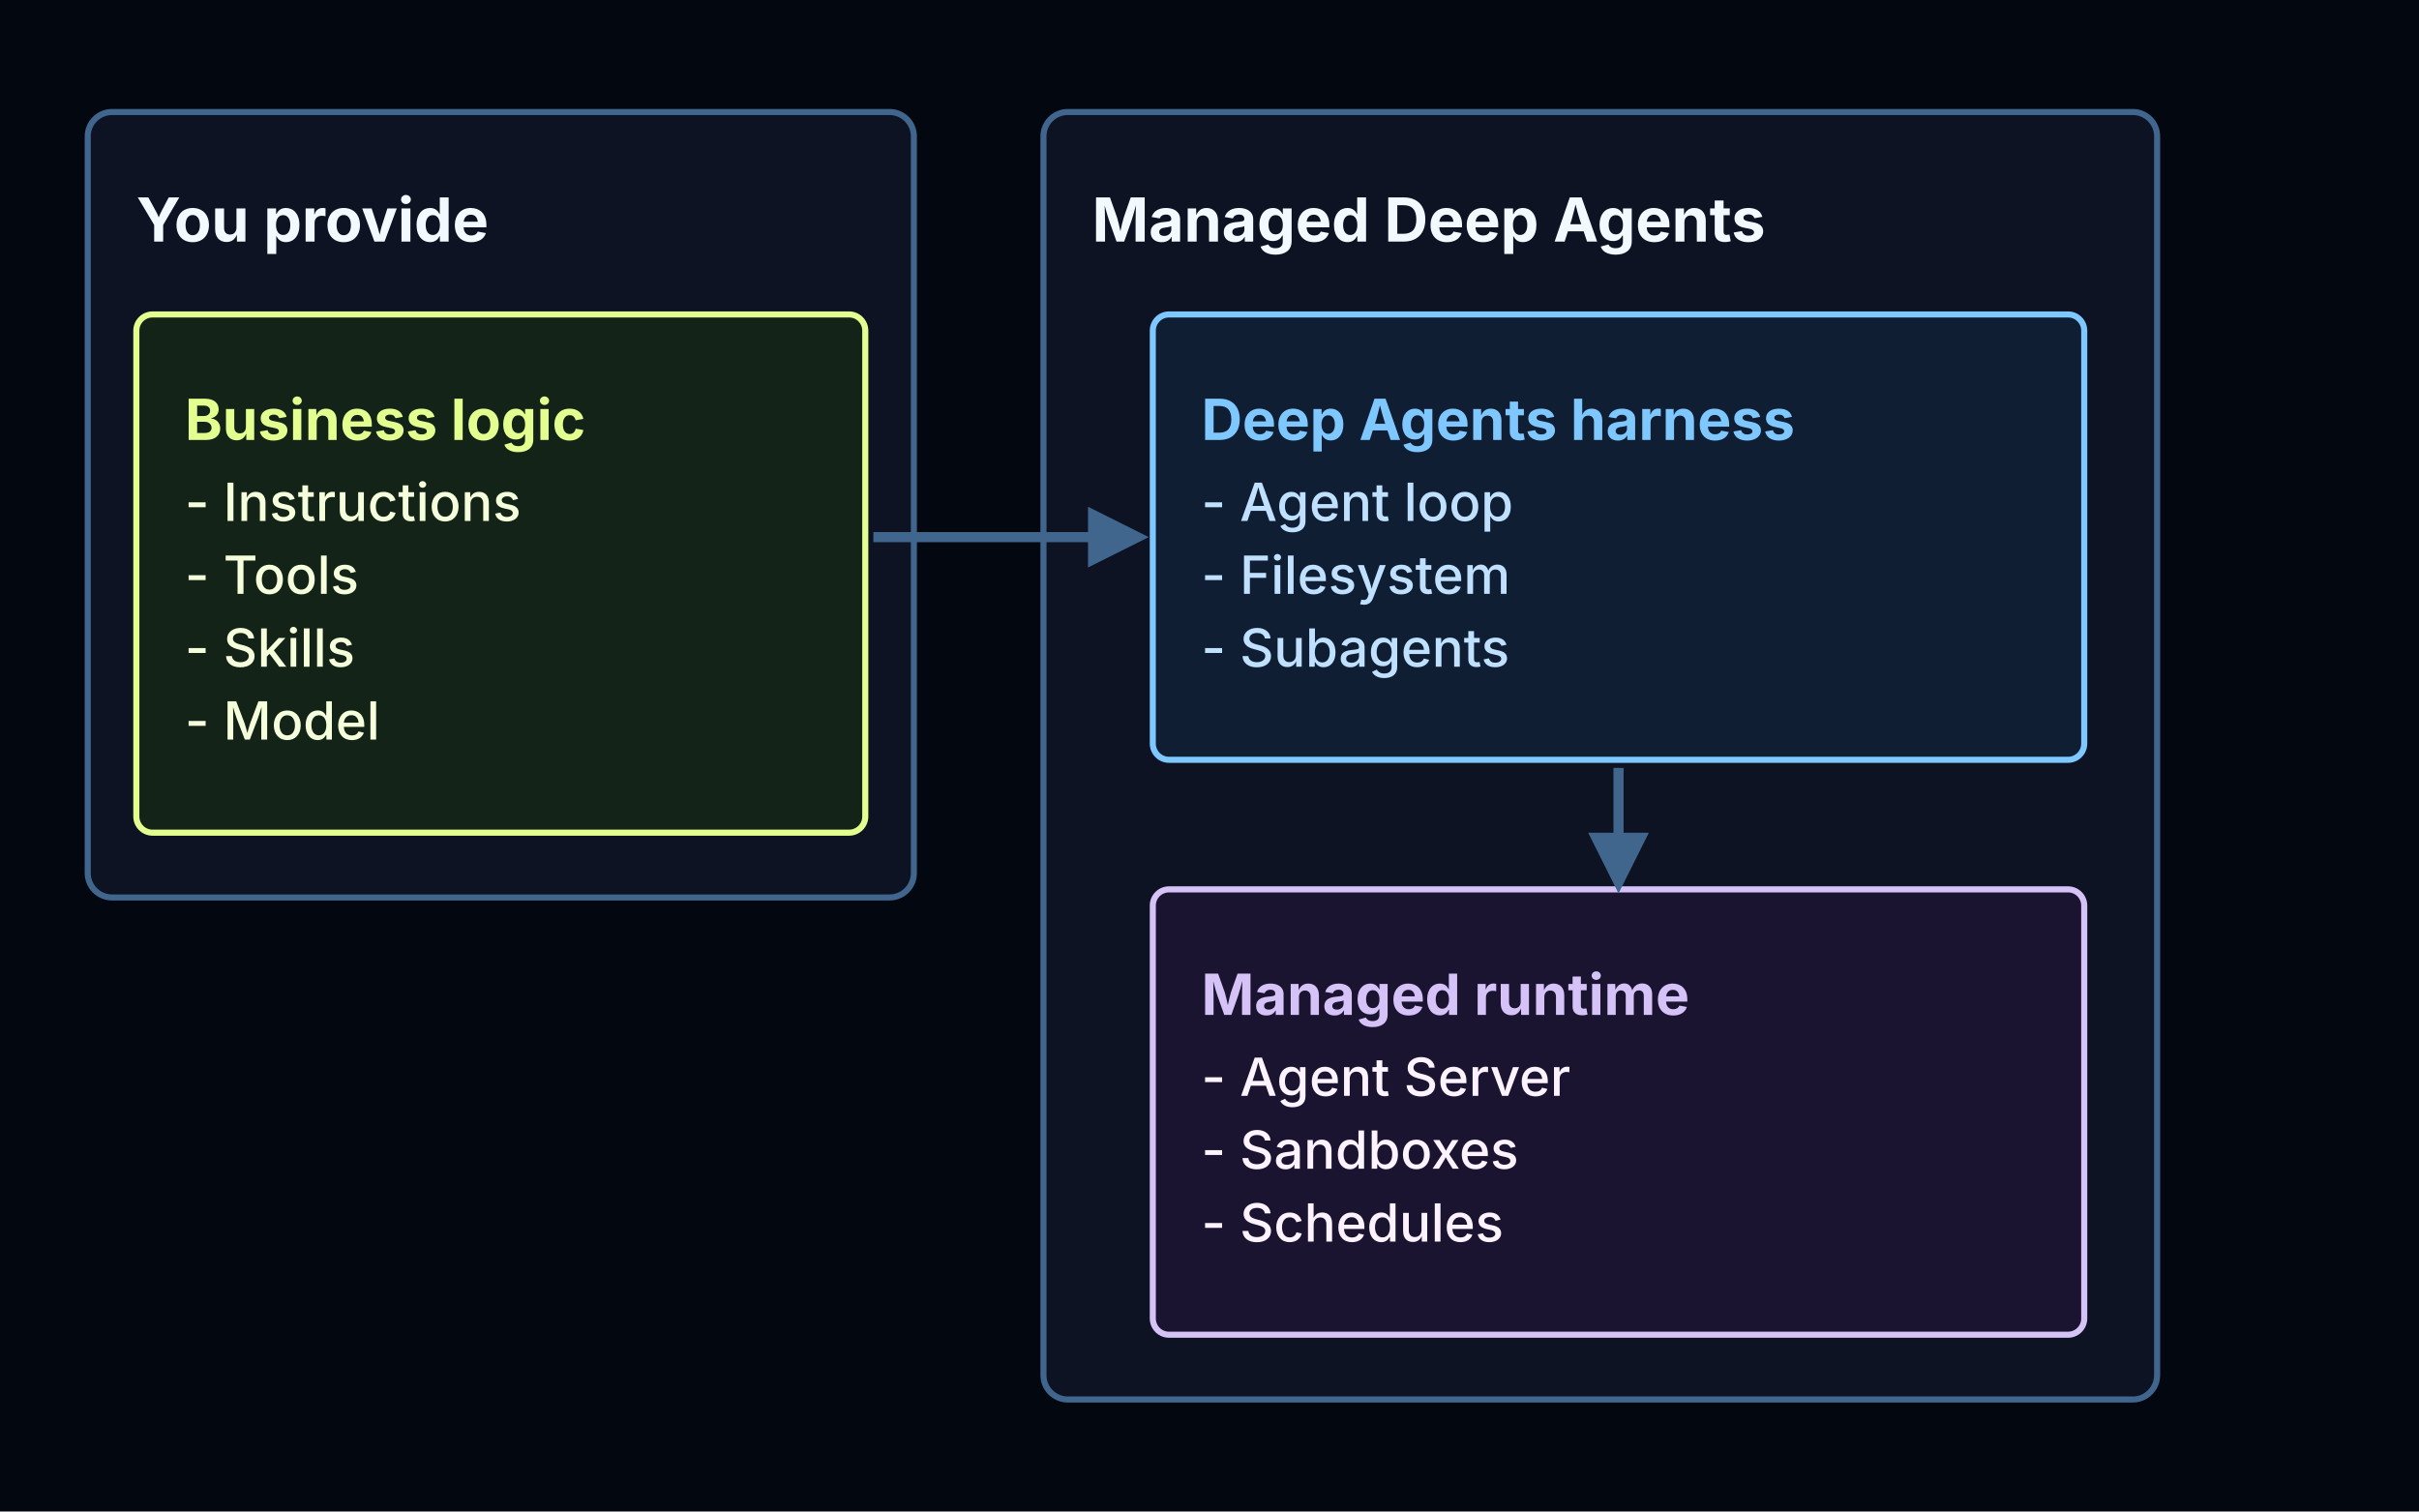
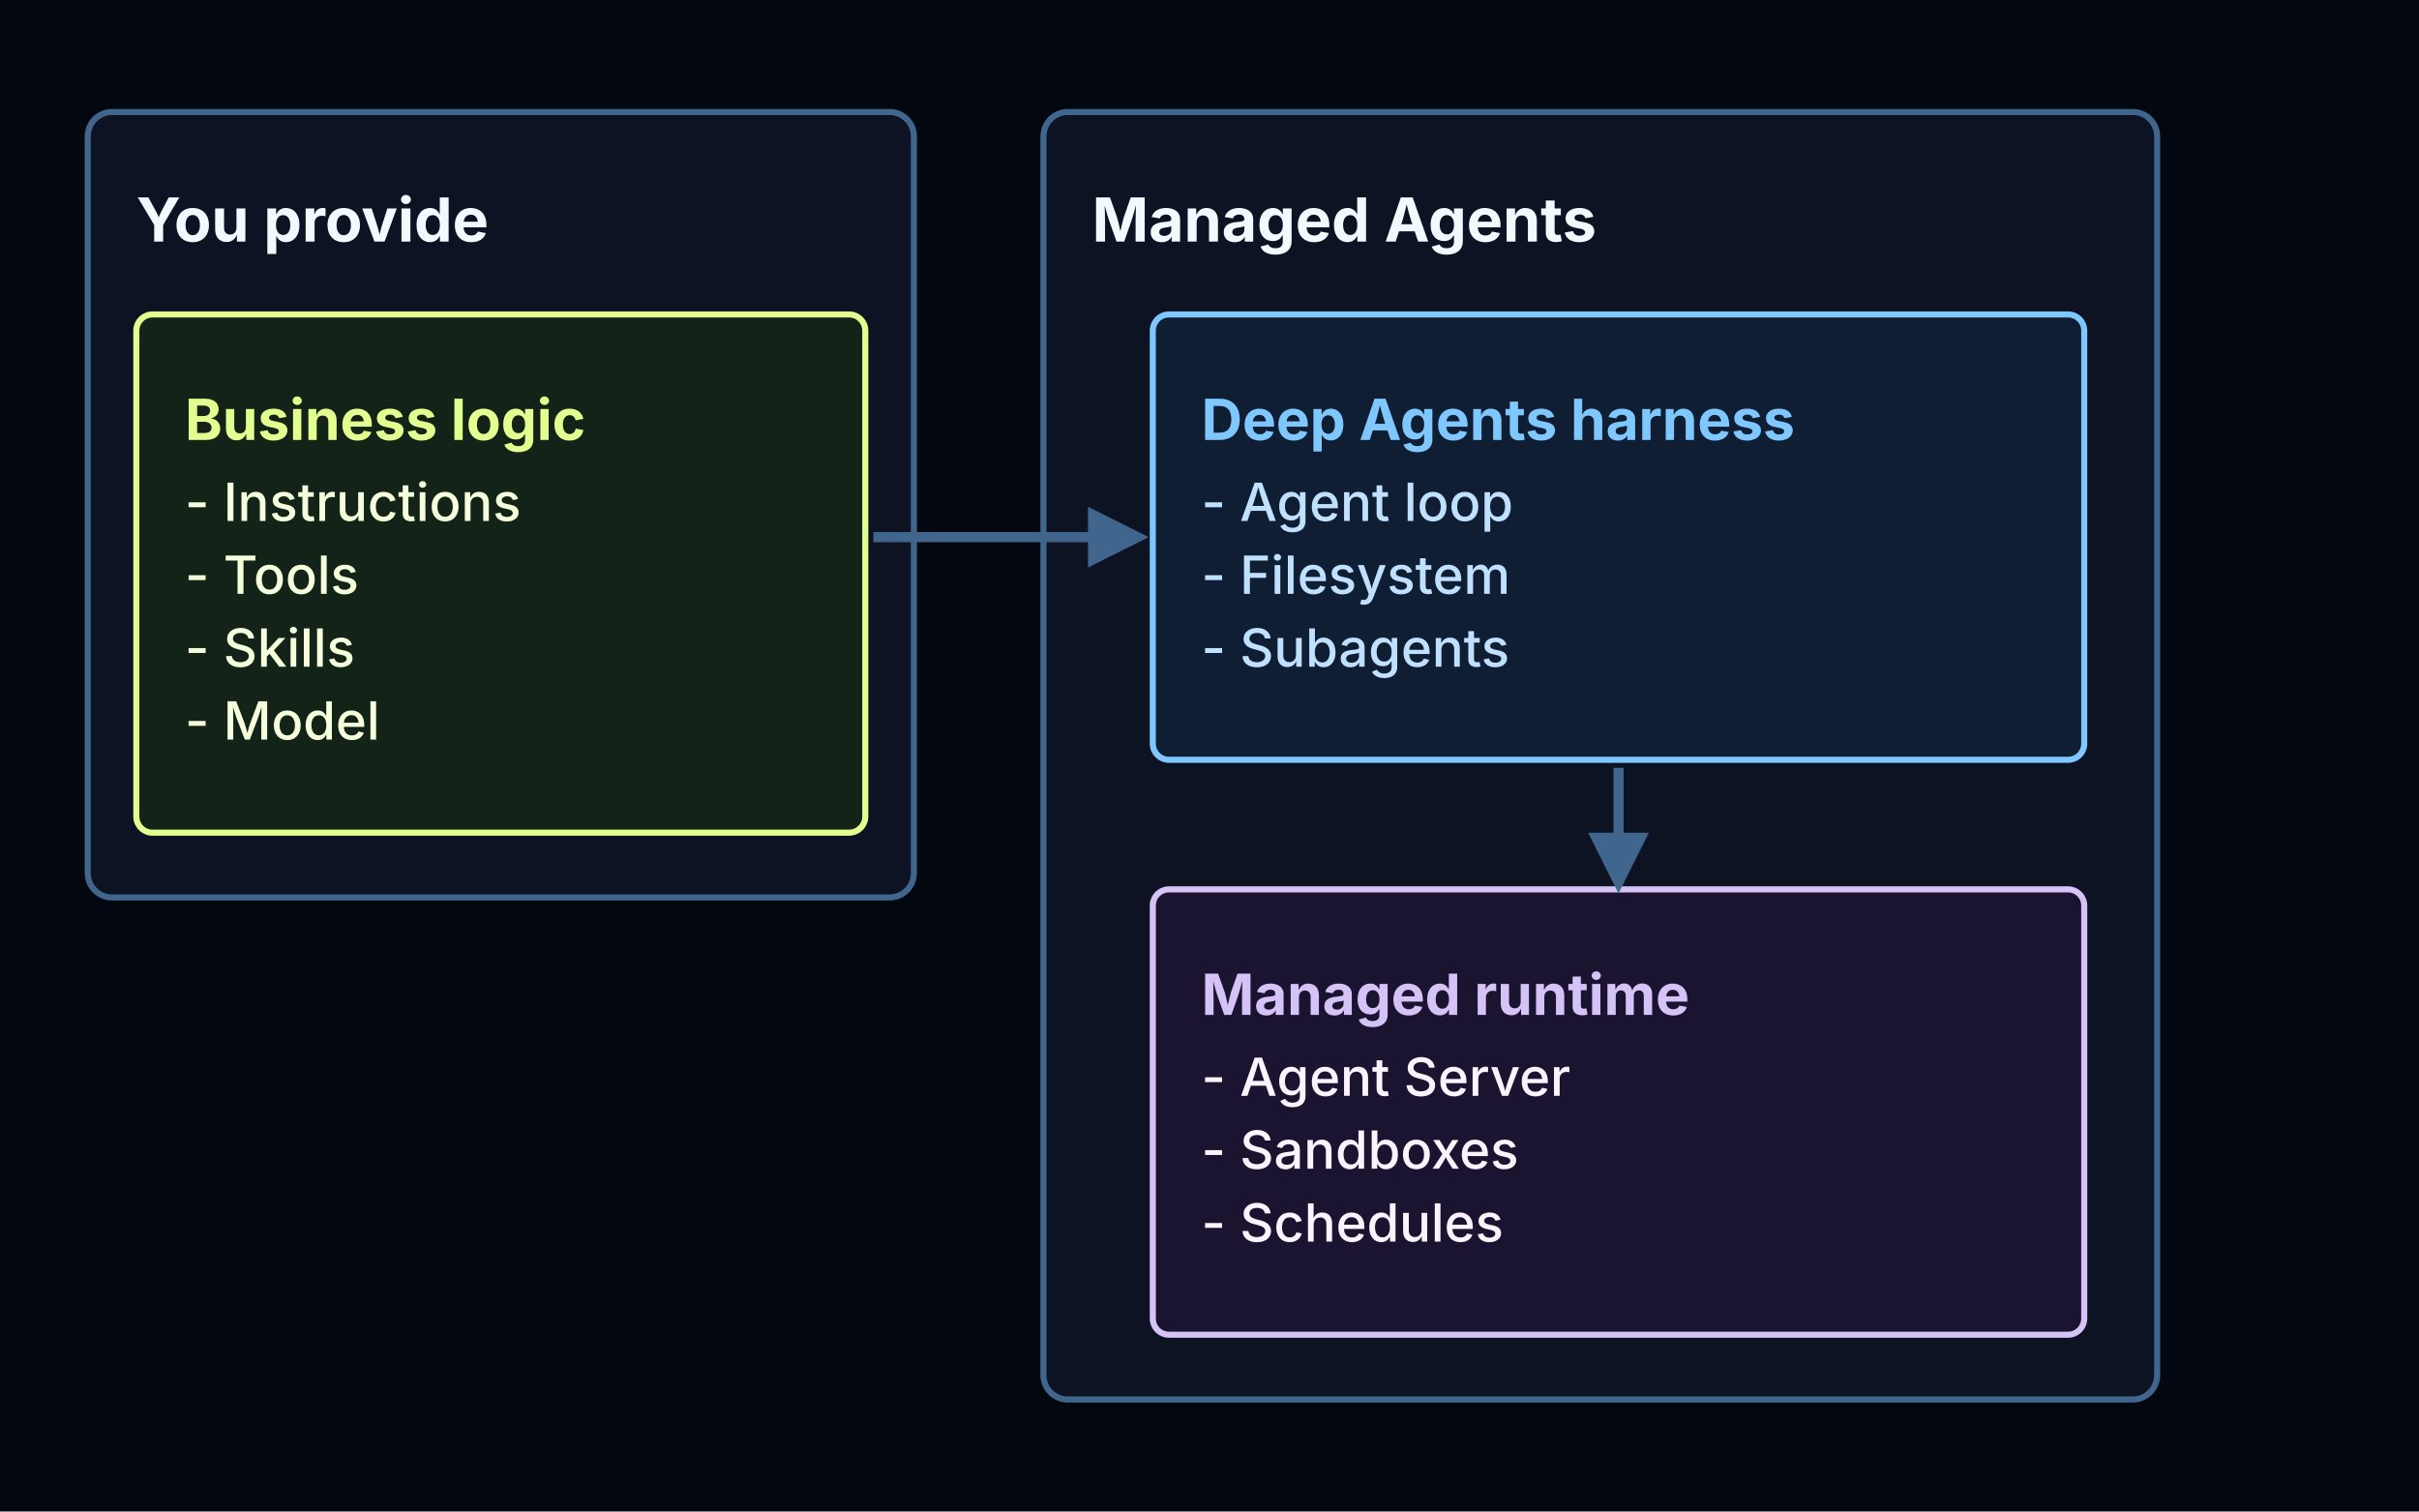
<svg xmlns="http://www.w3.org/2000/svg" width="3840" height="2400" viewBox="0 0 3840 2400" font-family="'TWK Lausanne', 'Inter', sans-serif">
  <defs>
    <marker id="grayArrow" viewBox="0 0 10 10" refX="8" refY="5" markerWidth="6" markerHeight="6" orient="auto-start-reverse">
      <path d="M0,0 L10,5 L0,10 z" fill="#40668D" />
    </marker>
  </defs>
  <rect x="0" y="0" width="3840" height="2400" fill="#030710" />
  <g transform="translate(87.85,126.42) scale(6.4286)">
    <rect x="8" y="8" width="204" height="194" rx="6" fill="#0D1322" stroke="#40668D" stroke-width="1.5" />
    <text x="20" y="40" font-size="15" font-weight="700" fill="#F2FAFF">You provide</text>
    <rect x="20" y="58" width="180" height="128" rx="4" fill="#132318" stroke="#E3FF8F" stroke-width="1.5" />
    <text x="32" y="89" font-size="14" font-weight="700" fill="#E3FF8F">Business logic</text>
    <text x="32" y="109" font-size="13" font-weight="500" fill="#F6FFDB">- Instructions</text>
    <text x="32" y="127" font-size="13" font-weight="500" fill="#F6FFDB">- Tools</text>
    <text x="32" y="145" font-size="13" font-weight="500" fill="#F6FFDB">- Skills</text>
    <text x="32" y="163" font-size="13" font-weight="500" fill="#F6FFDB">- Model</text>
    <rect x="244" y="8" width="275" height="318" rx="6" fill="#0D1322" stroke="#40668D" stroke-width="1.5" />
-     <text x="256" y="40" font-size="15" font-weight="700" fill="#F2FAFF">Managed Deep Agents</text>
+     <text x="256" y="40" font-size="15" font-weight="700" fill="#F2FAFF">Managed Agents</text>
    <rect x="271" y="58" width="230" height="110" rx="4" fill="#101E33" stroke="#7FC8FF" stroke-width="1.5" />
    <text x="283" y="89" font-size="14" font-weight="700" fill="#7FC8FF">Deep Agents harness</text>
    <text x="283" y="109" font-size="13" font-weight="500" fill="#BFE1FF">- Agent loop</text>
    <text x="283" y="127" font-size="13" font-weight="500" fill="#BFE1FF">- Filesystem</text>
    <text x="283" y="145" font-size="13" font-weight="500" fill="#BFE1FF">- Subagents</text>
    <rect x="271" y="200" width="230" height="110" rx="4" fill="#1B1430" stroke="#D5C3F7" stroke-width="1.5" />
    <text x="283" y="231" font-size="14" font-weight="700" fill="#D5C3F7">Managed runtime</text>
    <text x="283" y="251" font-size="13" font-weight="500" fill="#FDF3FF">- Agent Server</text>
    <text x="283" y="269" font-size="13" font-weight="500" fill="#FDF3FF">- Sandboxes</text>
    <text x="283" y="287" font-size="13" font-weight="500" fill="#FDF3FF">- Schedules</text>
    <path d="M202,113 L267,113" fill="none" stroke="#40668D" stroke-width="2.5" marker-end="url(#grayArrow)" />
    <path d="M386,170 L386,198" fill="none" stroke="#40668D" stroke-width="2.5" marker-end="url(#grayArrow)" />
  </g>
</svg>
